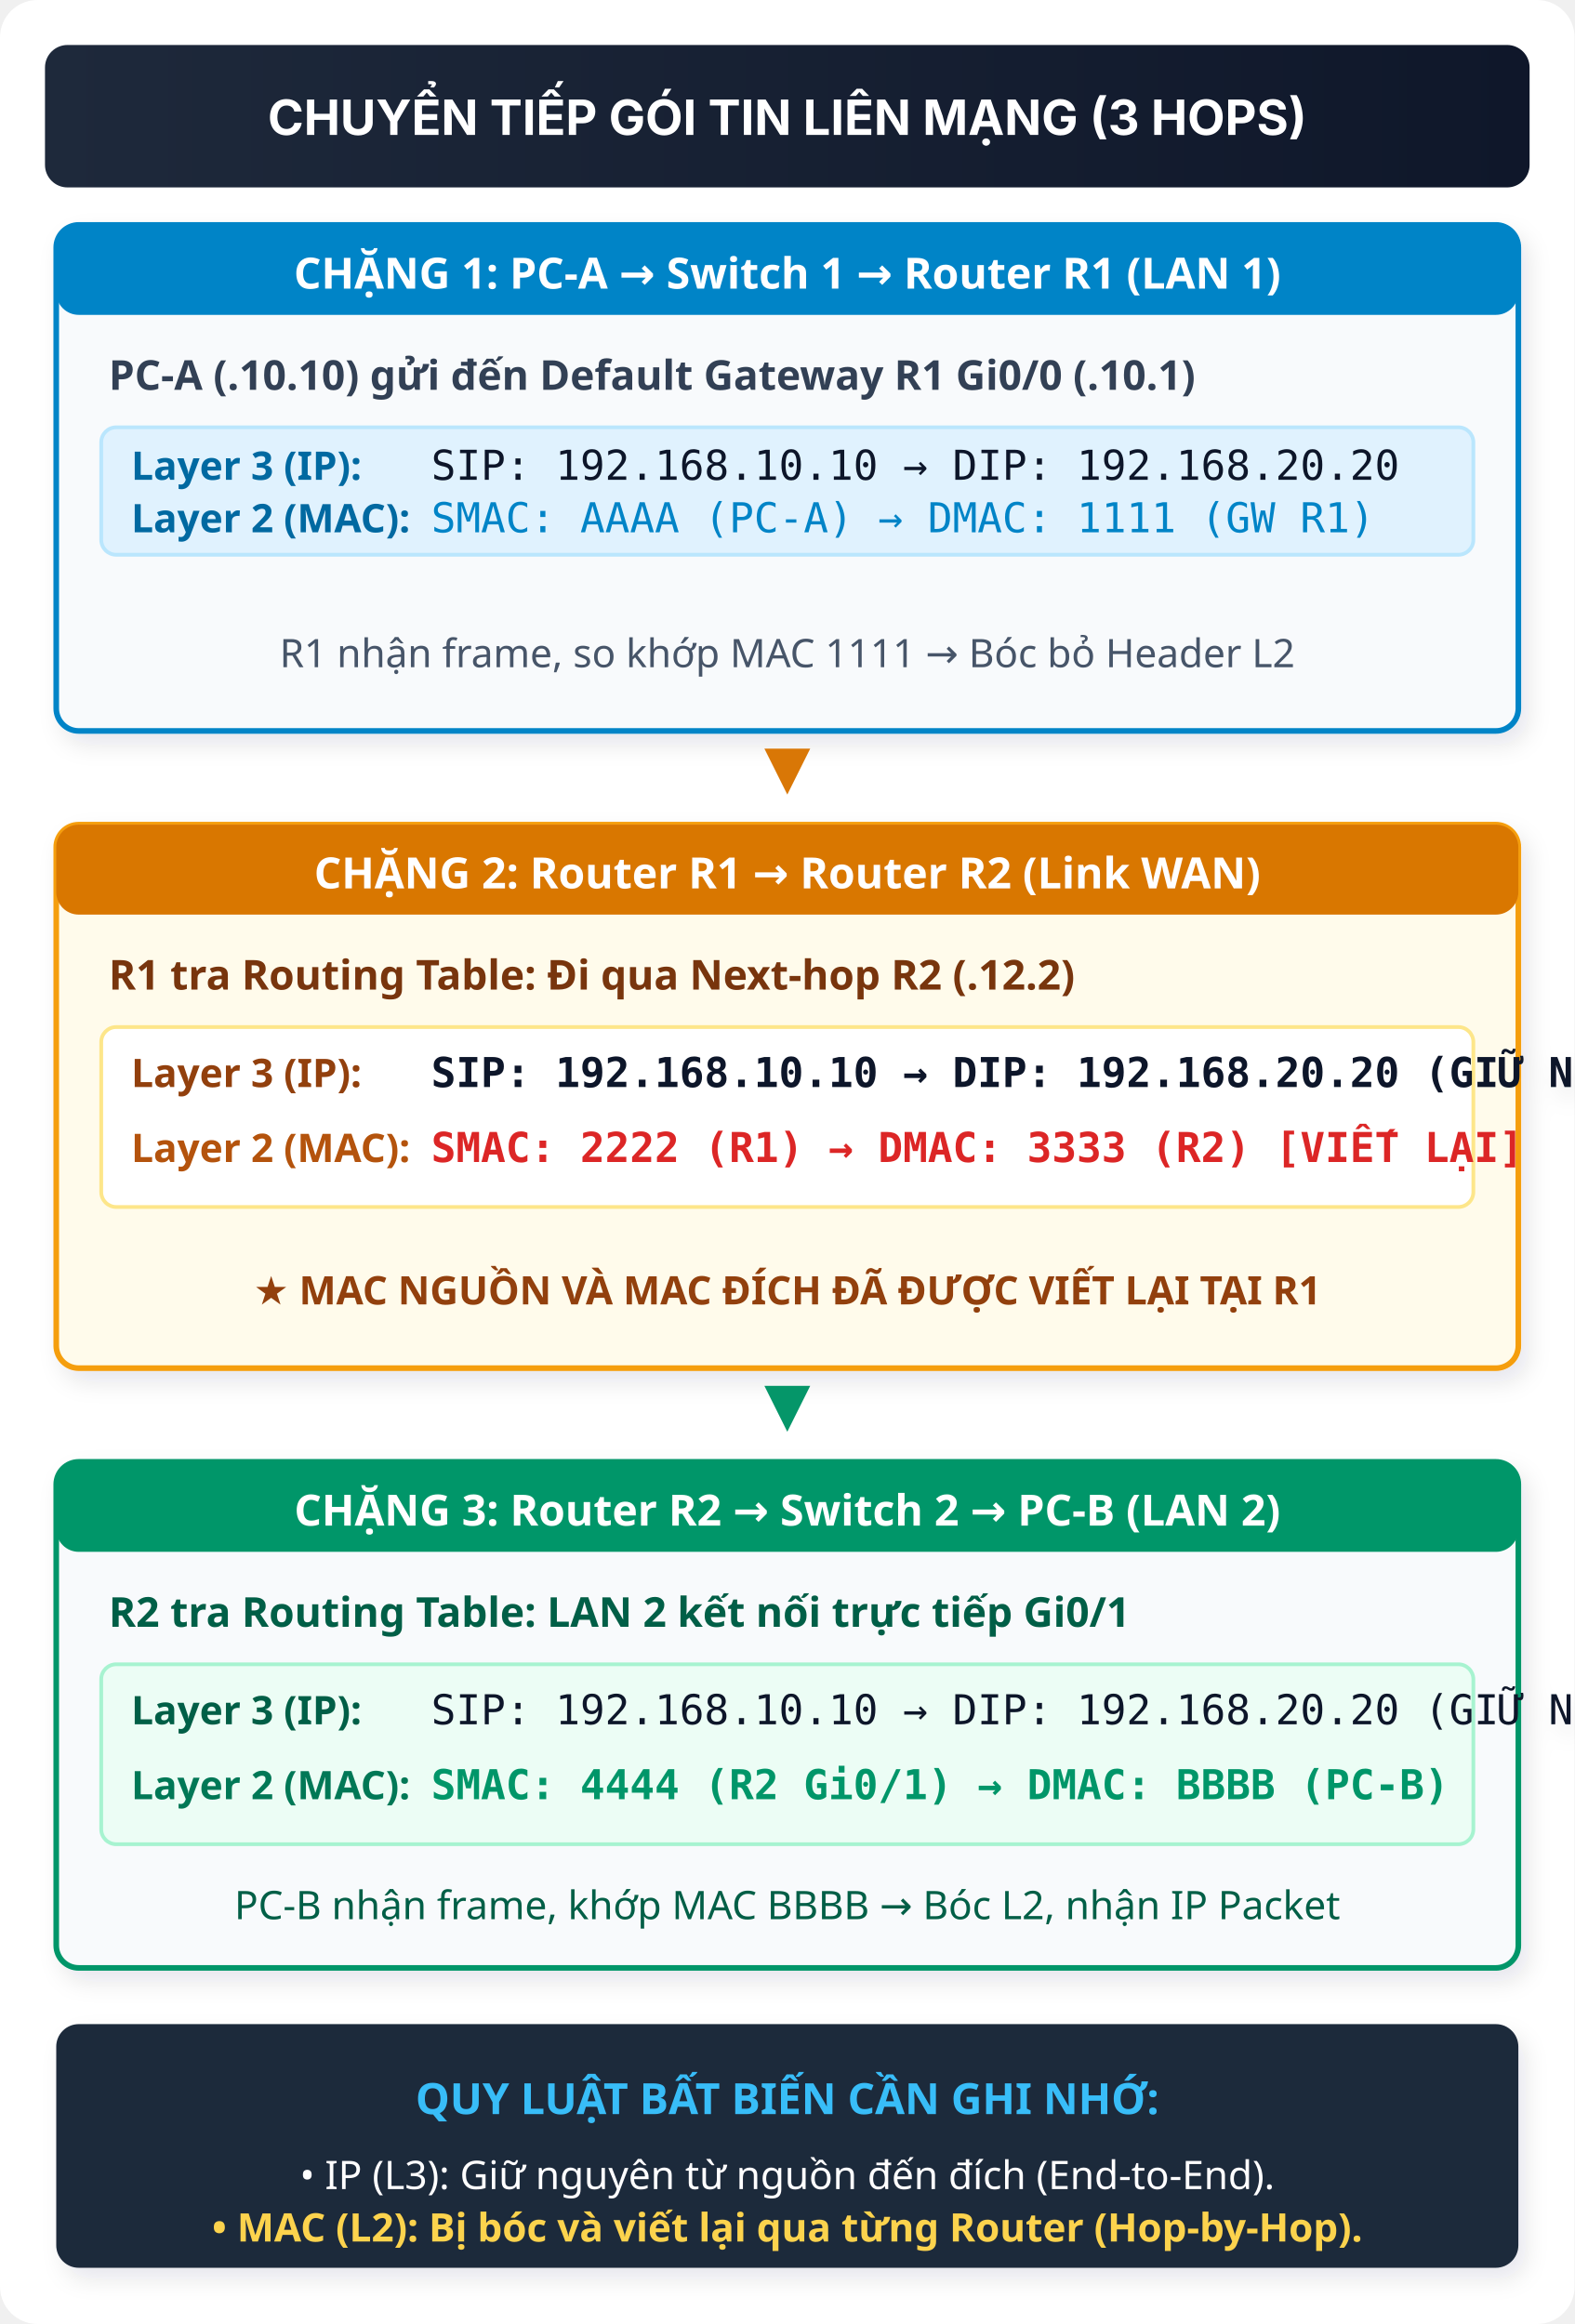
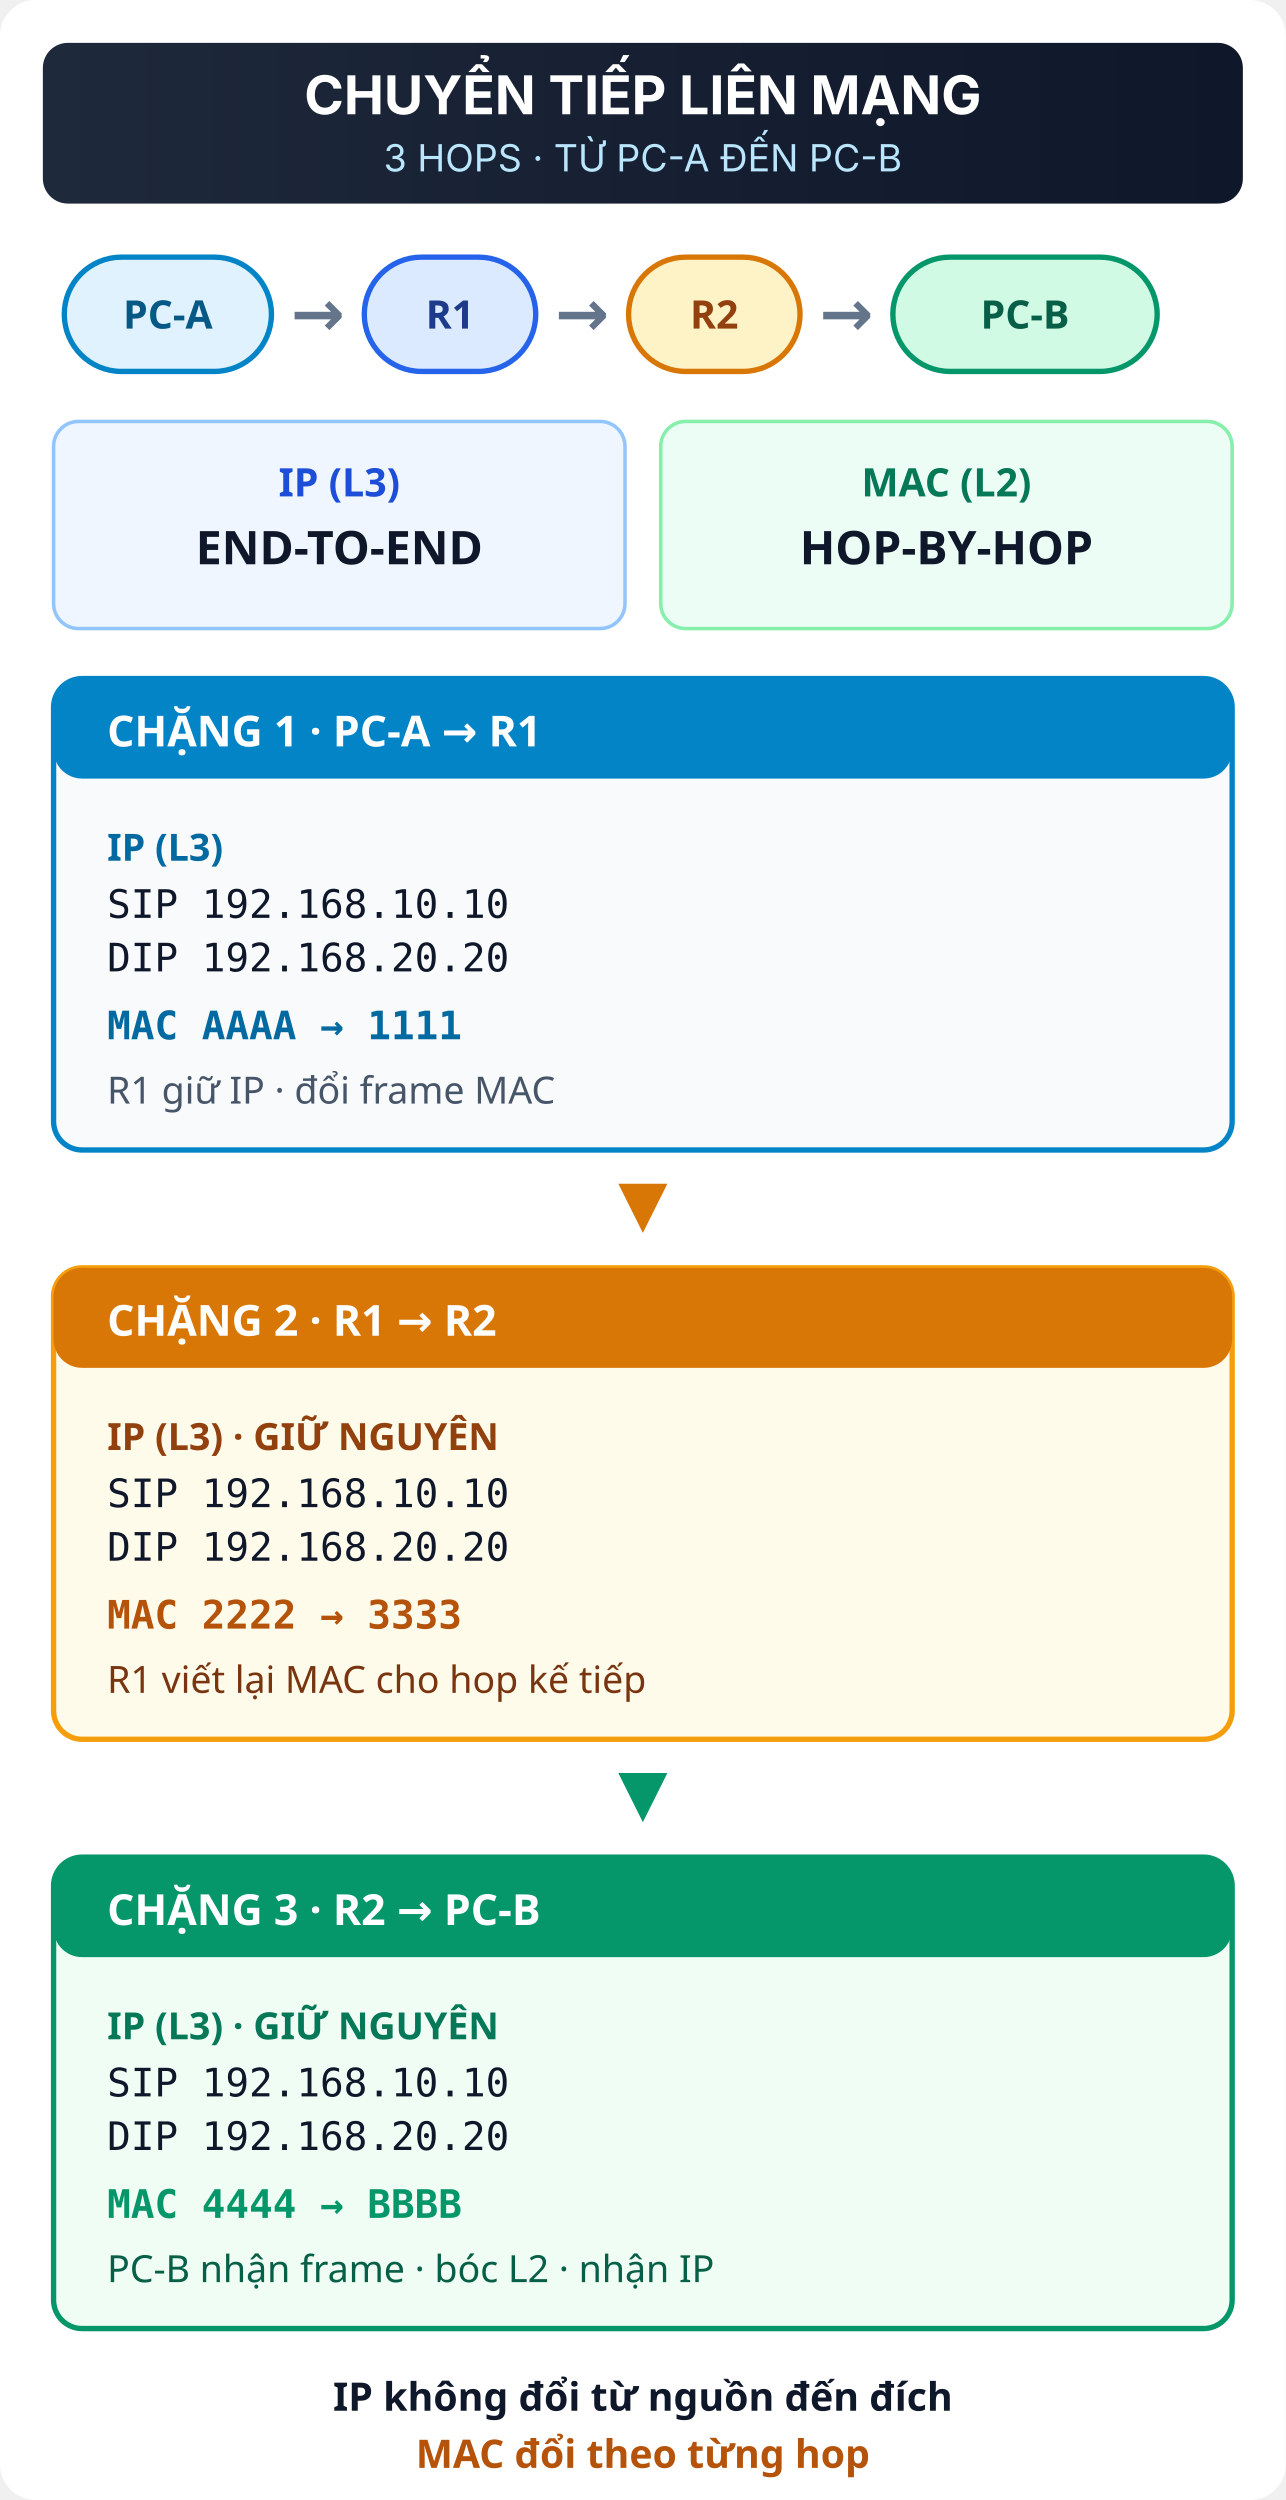
- <svg xmlns="http://www.w3.org/2000/svg" viewBox="0 0 420 620" width="100%" height="100%">
+ <svg xmlns="http://www.w3.org/2000/svg" viewBox="0 0 360 700" width="100%" height="700" preserveAspectRatio="xMidYMin meet">
  <defs>
    <linearGradient id="crossHdr" x1="0%" y1="0%" x2="100%" y2="0%">
      <stop offset="0%" stop-color="#1e293b" />
      <stop offset="100%" stop-color="#0f172a" />
    </linearGradient>
-     <filter id="cShadow" x="-5%" y="-5%" width="110%" height="115%" filterUnits="userSpaceOnUse">
-       <feDropShadow dx="2" dy="3" stdDeviation="3" flood-color="#0f172a" flood-opacity="0.10" />
-     </filter>
  </defs>
-   <rect width="100%" height="100%" fill="#ffffff" rx="10" />
-   <rect x="12" y="12" width="396" height="38" rx="6" fill="url(#crossHdr)" />
-   <text x="210" y="36" fill="#ffffff" font-family="system-ui, -apple-system, sans-serif" font-size="13" font-weight="bold" text-anchor="middle">
-     CHUYỂN TIẾP GÓI TIN LIÊN MẠNG (3 HOPS)
+   <rect width="360" height="700" fill="#ffffff" rx="10" />
+   <rect x="12" y="12" width="336" height="45" rx="7" fill="url(#crossHdr)" />
+   <text x="180" y="32" fill="#ffffff" font-family="system-ui, -apple-system, sans-serif" font-size="15" font-weight="bold" text-anchor="middle">
+     CHUYỂN TIẾP LIÊN MẠNG
  </text>
-   <g transform="translate(15, 60)" filter="url(#cShadow)">
-     <rect width="390" height="135" rx="6" fill="#f8fafc" stroke="#0284c7" stroke-width="1.5" />
-     <rect width="390" height="24" rx="6" fill="#0284c7" />
-     <text x="195" y="17" fill="#ffffff" font-family="system-ui, sans-serif" font-size="11.5" font-weight="bold" text-anchor="middle">
-       CHẶNG 1: PC-A → Switch 1 → Router R1 (LAN 1)
-     </text>
-     <text x="14" y="44" fill="#334155" font-family="system-ui, sans-serif" font-size="11" font-weight="bold">PC-A (.10.10) gửi đến Default Gateway R1 Gi0/0 (.10.1)</text>
-     <rect x="12" y="54" width="366" height="34" rx="4" fill="#e0f2fe" stroke="#bae6fd" />
-     <text x="20" y="68" fill="#0369a1" font-family="system-ui, sans-serif" font-size="10.5" font-weight="bold">Layer 3 (IP):</text>
-     <text x="100" y="68" fill="#0f172a" font-family="monospace" font-size="11">SIP: 192.168.10.10 → DIP: 192.168.20.20</text>
-     <text x="20" y="82" fill="#0369a1" font-family="system-ui, sans-serif" font-size="10.5" font-weight="bold">Layer 2 (MAC):</text>
-     <text x="100" y="82" fill="#0284c7" font-family="monospace" font-size="11">SMAC: AAAA (PC-A) → DMAC: 1111 (GW R1)</text>
-     <text x="195" y="118" fill="#475569" font-family="system-ui, sans-serif" font-size="10.5" text-anchor="middle">
-       R1 nhận frame, so khớp MAC 1111 → Bóc bỏ Header L2
-     </text>
+   <text x="180" y="48" fill="#bae6fd" font-family="system-ui, -apple-system, sans-serif" font-size="10.5" text-anchor="middle">
+     3 HOPS · TỪ PC-A ĐẾN PC-B
+   </text>
+   <g font-family="system-ui, sans-serif" font-size="11" font-weight="bold" text-anchor="middle">
+     <rect x="18" y="72" width="58" height="32" rx="16" fill="#e0f2fe" stroke="#0284c7" stroke-width="1.5" />
+     <text x="47" y="92" fill="#075985">PC-A</text>
+     <text x="89" y="94" fill="#64748b" font-size="18">→</text>
+     <rect x="102" y="72" width="48" height="32" rx="16" fill="#dbeafe" stroke="#2563eb" stroke-width="1.5" />
+     <text x="126" y="92" fill="#1e3a8a">R1</text>
+     <text x="163" y="94" fill="#64748b" font-size="18">→</text>
+     <rect x="176" y="72" width="48" height="32" rx="16" fill="#fef3c7" stroke="#d97706" stroke-width="1.5" />
+     <text x="200" y="92" fill="#92400e">R2</text>
+     <text x="237" y="94" fill="#64748b" font-size="18">→</text>
+     <rect x="250" y="72" width="74" height="32" rx="16" fill="#d1fae5" stroke="#059669" stroke-width="1.5" />
+     <text x="287" y="92" fill="#065f46">PC-B</text>
  </g>
-   <text x="210" y="210" fill="#d97706" font-family="system-ui, sans-serif" font-size="16" font-weight="bold" text-anchor="middle">▼</text>
-   <g transform="translate(15, 220)" filter="url(#cShadow)">
-     <rect width="390" height="145" rx="6" fill="#fffbeb" stroke="#f59e0b" stroke-width="1.5" />
-     <rect width="390" height="24" rx="6" fill="#d97706" />
-     <text x="195" y="17" fill="#ffffff" font-family="system-ui, sans-serif" font-size="11.5" font-weight="bold" text-anchor="middle">
-       CHẶNG 2: Router R1 → Router R2 (Link WAN)
-     </text>
-     <text x="14" y="44" fill="#78350f" font-family="system-ui, sans-serif" font-size="11" font-weight="bold">R1 tra Routing Table: Đi qua Next-hop R2 (.12.2)</text>
-     <rect x="12" y="54" width="366" height="48" rx="4" fill="#ffffff" stroke="#fde68a" />
-     <text x="20" y="70" fill="#92400e" font-family="system-ui, sans-serif" font-size="10.5" font-weight="bold">Layer 3 (IP):</text>
-     <text x="100" y="70" fill="#0f172a" font-family="monospace" font-size="11" font-weight="bold">SIP: 192.168.10.10 → DIP: 192.168.20.20 (GIỮ NGUYÊN)</text>
-     <text x="20" y="90" fill="#b45309" font-family="system-ui, sans-serif" font-size="10.5" font-weight="bold">Layer 2 (MAC):</text>
-     <text x="100" y="90" fill="#dc2626" font-family="monospace" font-size="11" font-weight="bold">SMAC: 2222 (R1) → DMAC: 3333 (R2) [VIẾT LẠI]</text>
-     <text x="195" y="128" fill="#92400e" font-family="system-ui, sans-serif" font-size="10.5" font-weight="bold" text-anchor="middle">
-       ★ MAC NGUỒN VÀ MAC ĐÍCH ĐÃ ĐƯỢC VIẾT LẠI TẠI R1
-     </text>
+   <g font-family="system-ui, sans-serif" text-anchor="middle">
+     <rect x="15" y="118" width="160" height="58" rx="7" fill="#eff6ff" stroke="#93c5fd" />
+     <text x="95" y="139" fill="#1d4ed8" font-size="11" font-weight="bold">IP (L3)</text>
+     <text x="95" y="158" fill="#0f172a" font-size="13" font-weight="bold">END-TO-END</text>
+     <rect x="185" y="118" width="160" height="58" rx="7" fill="#ecfdf5" stroke="#86efac" />
+     <text x="265" y="139" fill="#047857" font-size="11" font-weight="bold">MAC (L2)</text>
+     <text x="265" y="158" fill="#0f172a" font-size="13" font-weight="bold">HOP-BY-HOP</text>
  </g>
-   <text x="210" y="380" fill="#059669" font-family="system-ui, sans-serif" font-size="16" font-weight="bold" text-anchor="middle">▼</text>
-   <g transform="translate(15, 390)" filter="url(#cShadow)">
-     <rect width="390" height="135" rx="6" fill="#f8fafc" stroke="#059669" stroke-width="1.5" />
-     <rect width="390" height="24" rx="6" fill="#059669" />
-     <text x="195" y="17" fill="#ffffff" font-family="system-ui, sans-serif" font-size="11.5" font-weight="bold" text-anchor="middle">
-       CHẶNG 3: Router R2 → Switch 2 → PC-B (LAN 2)
-     </text>
-     <text x="14" y="44" fill="#065f46" font-family="system-ui, sans-serif" font-size="11" font-weight="bold">R2 tra Routing Table: LAN 2 kết nối trực tiếp Gi0/1</text>
-     <rect x="12" y="54" width="366" height="48" rx="4" fill="#ecfdf5" stroke="#a7f3d0" />
-     <text x="20" y="70" fill="#065f46" font-family="system-ui, sans-serif" font-size="10.5" font-weight="bold">Layer 3 (IP):</text>
-     <text x="100" y="70" fill="#0f172a" font-family="monospace" font-size="11">SIP: 192.168.10.10 → DIP: 192.168.20.20 (GIỮ NGUYÊN)</text>
-     <text x="20" y="90" fill="#047857" font-family="system-ui, sans-serif" font-size="10.5" font-weight="bold">Layer 2 (MAC):</text>
-     <text x="100" y="90" fill="#059669" font-family="monospace" font-size="11" font-weight="bold">SMAC: 4444 (R2 Gi0/1) → DMAC: BBBB (PC-B)</text>
-     <text x="195" y="122" fill="#065f46" font-family="system-ui, sans-serif" font-size="10.5" text-anchor="middle">
-       PC-B nhận frame, khớp MAC BBBB → Bóc L2, nhận IP Packet
-     </text>
+   <g>
+     <rect x="15" y="190" width="330" height="132" rx="8" fill="#f8fafc" stroke="#0284c7" stroke-width="1.5" />
+     <rect x="15" y="190" width="330" height="28" rx="8" fill="#0284c7" />
+     <text x="30" y="209" fill="#ffffff" font-family="system-ui, sans-serif" font-size="12" font-weight="bold">CHẶNG 1 · PC-A → R1</text>
+     <text x="30" y="241" fill="#0369a1" font-family="system-ui, sans-serif" font-size="10.5" font-weight="bold">IP (L3)</text>
+     <text x="30" y="257" fill="#0f172a" font-family="monospace" font-size="11">SIP  192.168.10.10</text>
+     <text x="30" y="272" fill="#0f172a" font-family="monospace" font-size="11">DIP  192.168.20.20</text>
+     <text x="30" y="291" fill="#0369a1" font-family="monospace" font-size="11" font-weight="bold">MAC  AAAA → 1111</text>
+     <text x="30" y="309" fill="#475569" font-family="system-ui, sans-serif" font-size="10.5">R1 giữ IP · đổi frame MAC</text>
  </g>
-   <g transform="translate(15, 540)" filter="url(#cShadow)">
-     <rect width="390" height="65" rx="6" fill="#1e293b" />
-     <text x="195" y="24" fill="#38bdf8" font-family="system-ui, sans-serif" font-size="11.5" font-weight="bold" text-anchor="middle">
-       QUY LUẬT BẤT BIẾN CẦN GHI NHỚ:
-     </text>
-     <text x="195" y="44" fill="#ffffff" font-family="system-ui, sans-serif" font-size="10.5" text-anchor="middle">
-       • IP (L3): Giữ nguyên từ nguồn đến đích (End-to-End).
-     </text>
-     <text x="195" y="58" fill="#fcd34d" font-family="system-ui, sans-serif" font-size="10.5" font-weight="bold" text-anchor="middle">
-       • MAC (L2): Bị bóc và viết lại qua từng Router (Hop-by-Hop).
-     </text>
+   <text x="180" y="343" fill="#d97706" font-family="system-ui, sans-serif" font-size="18" font-weight="bold" text-anchor="middle">▼</text>
+   <g>
+     <rect x="15" y="355" width="330" height="132" rx="8" fill="#fffbeb" stroke="#f59e0b" stroke-width="1.5" />
+     <rect x="15" y="355" width="330" height="28" rx="8" fill="#d97706" />
+     <text x="30" y="374" fill="#ffffff" font-family="system-ui, sans-serif" font-size="12" font-weight="bold">CHẶNG 2 · R1 → R2</text>
+     <text x="30" y="406" fill="#92400e" font-family="system-ui, sans-serif" font-size="10.5" font-weight="bold">IP (L3) · GIỮ NGUYÊN</text>
+     <text x="30" y="422" fill="#0f172a" font-family="monospace" font-size="11">SIP  192.168.10.10</text>
+     <text x="30" y="437" fill="#0f172a" font-family="monospace" font-size="11">DIP  192.168.20.20</text>
+     <text x="30" y="456" fill="#b45309" font-family="monospace" font-size="11" font-weight="bold">MAC  2222 → 3333</text>
+     <text x="30" y="474" fill="#78350f" font-family="system-ui, sans-serif" font-size="10.5">R1 viết lại MAC cho hop kế tiếp</text>
  </g>
+   <text x="180" y="508" fill="#059669" font-family="system-ui, sans-serif" font-size="18" font-weight="bold" text-anchor="middle">▼</text>
+   <g>
+     <rect x="15" y="520" width="330" height="132" rx="8" fill="#f0fdf4" stroke="#059669" stroke-width="1.5" />
+     <rect x="15" y="520" width="330" height="28" rx="8" fill="#059669" />
+     <text x="30" y="539" fill="#ffffff" font-family="system-ui, sans-serif" font-size="12" font-weight="bold">CHẶNG 3 · R2 → PC-B</text>
+     <text x="30" y="571" fill="#047857" font-family="system-ui, sans-serif" font-size="10.5" font-weight="bold">IP (L3) · GIỮ NGUYÊN</text>
+     <text x="30" y="587" fill="#0f172a" font-family="monospace" font-size="11">SIP  192.168.10.10</text>
+     <text x="30" y="602" fill="#0f172a" font-family="monospace" font-size="11">DIP  192.168.20.20</text>
+     <text x="30" y="621" fill="#059669" font-family="monospace" font-size="11" font-weight="bold">MAC  4444 → BBBB</text>
+     <text x="30" y="639" fill="#065f46" font-family="system-ui, sans-serif" font-size="10.5">PC-B nhận frame · bóc L2 · nhận IP</text>
+   </g>
+   <text x="180" y="675" fill="#0f172a" font-family="system-ui, sans-serif" font-size="11" font-weight="bold" text-anchor="middle">IP không đổi từ nguồn đến đích</text>
+   <text x="180" y="691" fill="#b45309" font-family="system-ui, sans-serif" font-size="11" font-weight="bold" text-anchor="middle">MAC đổi theo từng hop</text>
</svg>
